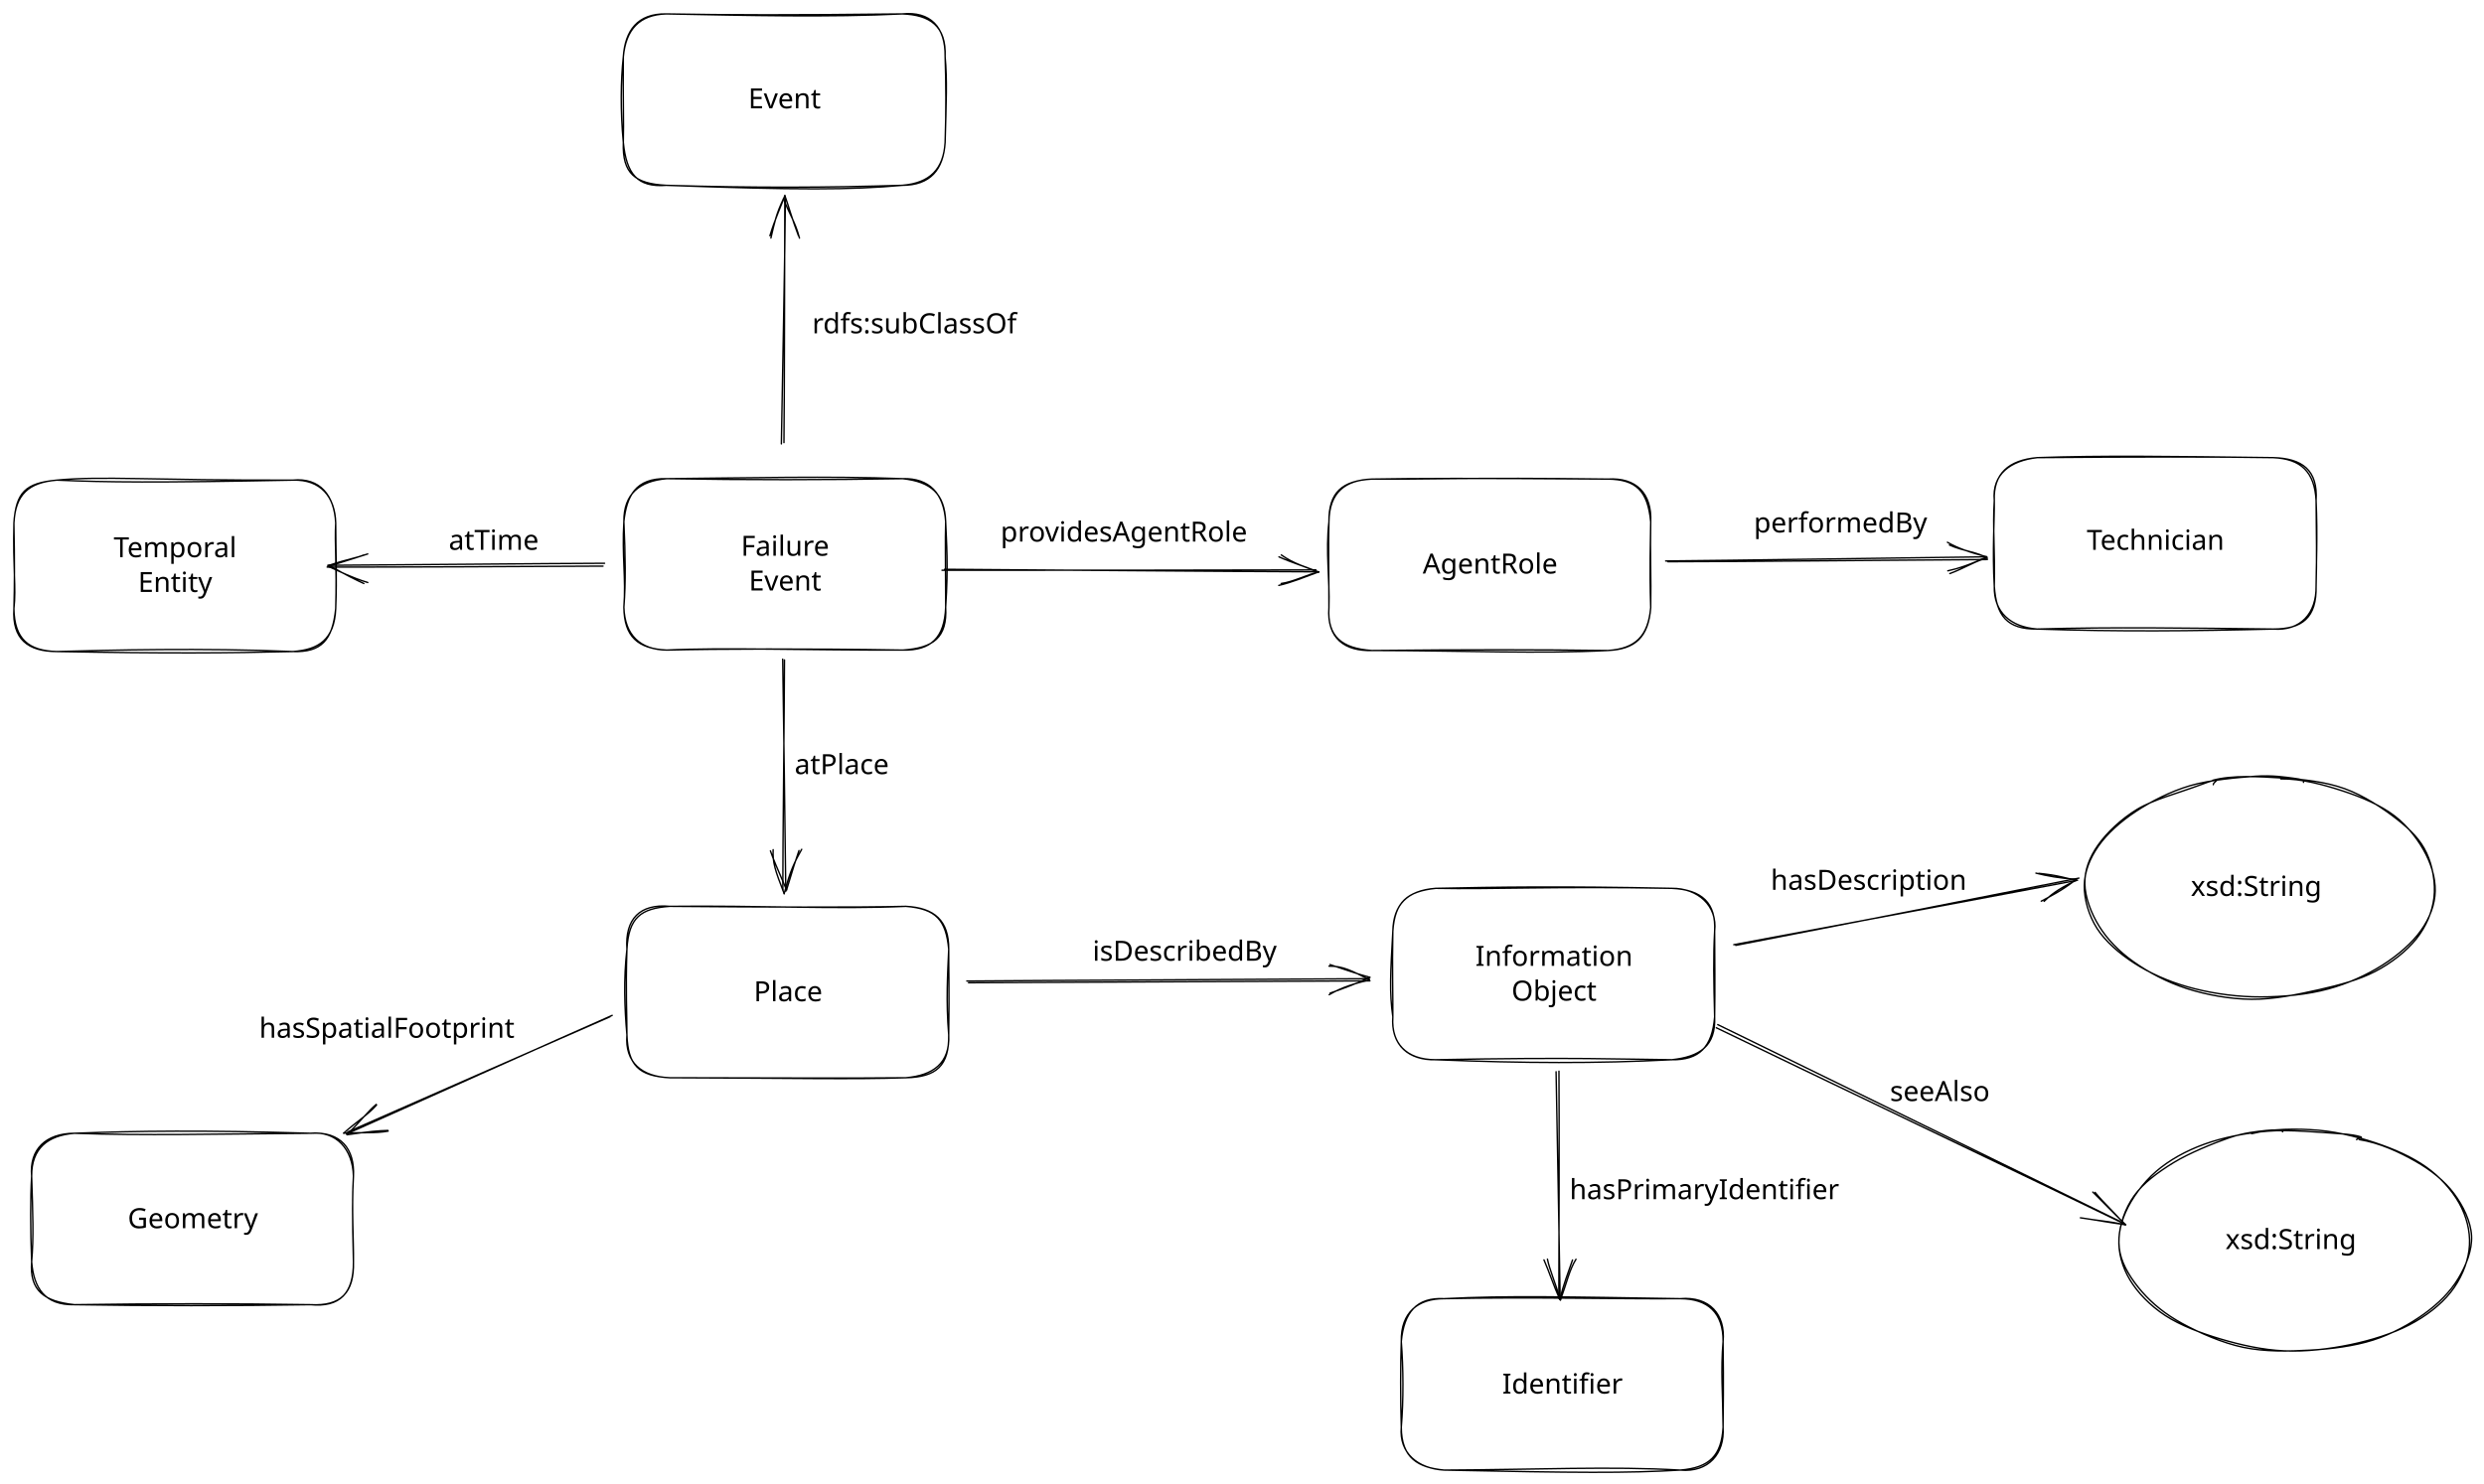
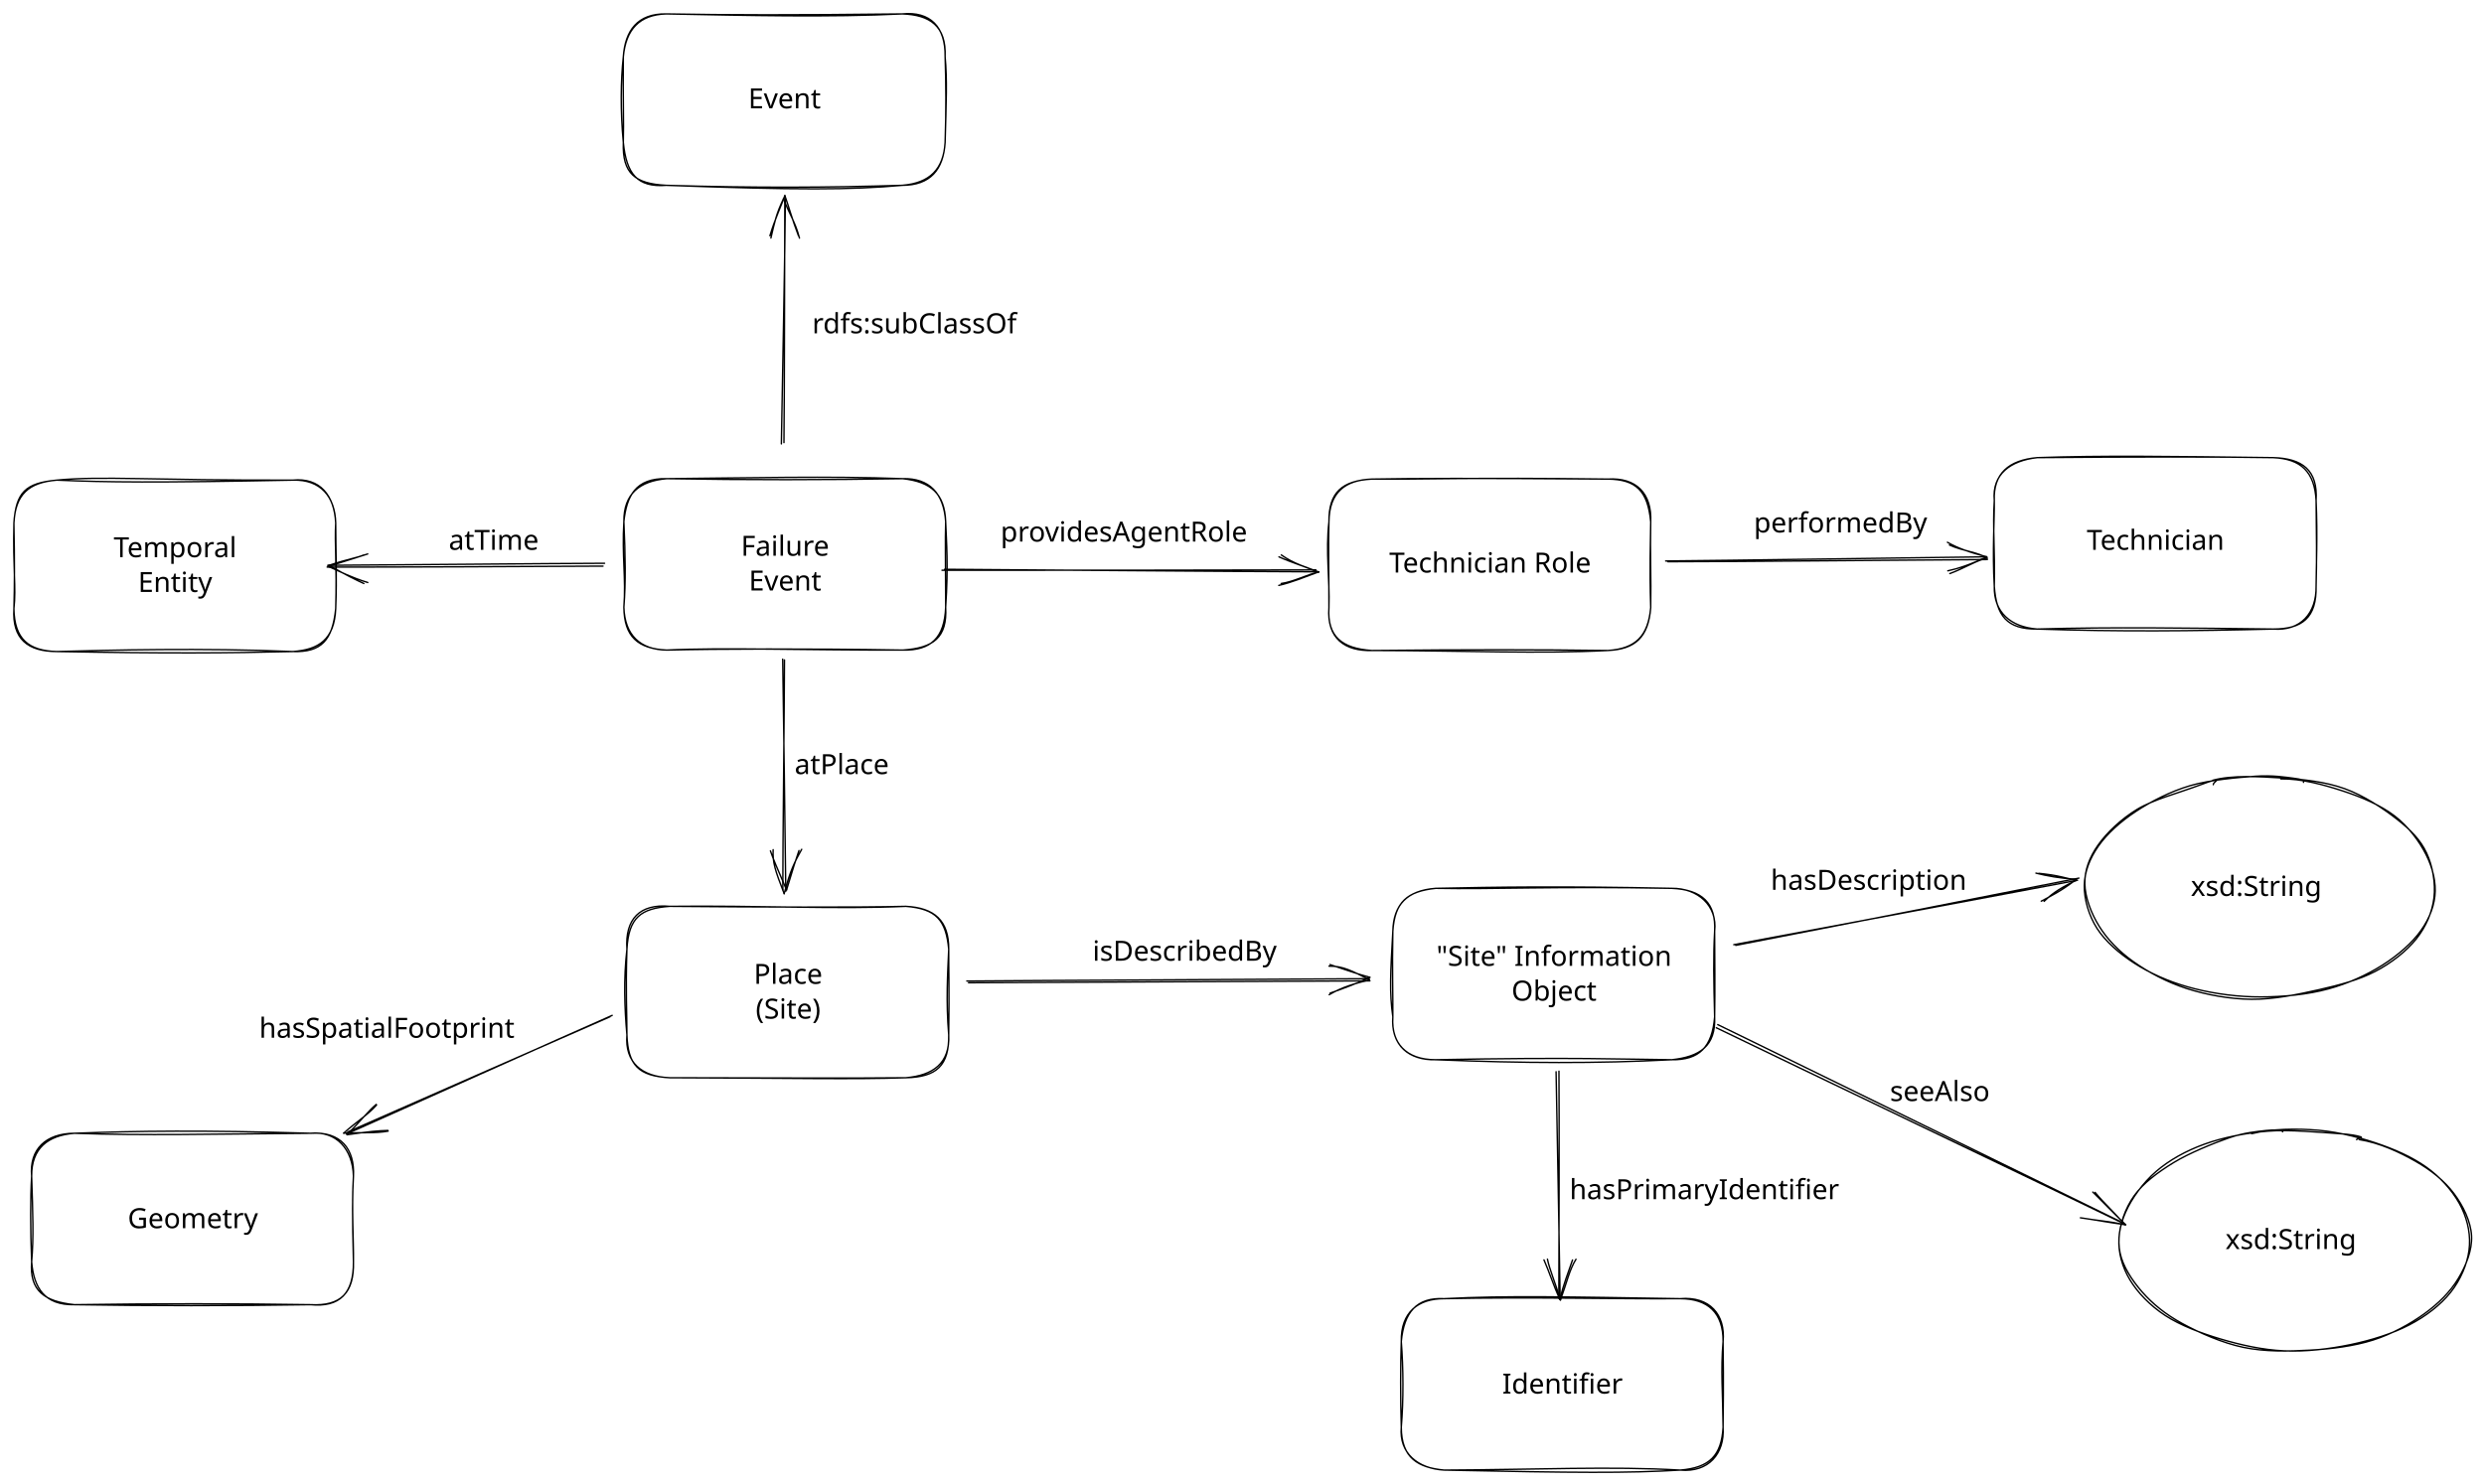
<svg xmlns="http://www.w3.org/2000/svg" version="1.1" viewBox="0 0 1784.839 1066.614" width="1784.839" height="1066.614">
  <defs>
    <style>
      @font-face {
        font-family: "Virgil";
        src: url("https://excalidraw.com/Virgil.woff2");
      }
      @font-face {
        font-family: "Cascadia";
        src: url("https://excalidraw.com/Cascadia.woff2");
      }
    </style>
  </defs>
  <rect x="0" y="0" width="1784.839" height="1066.614" fill="#ffffff" />
  <g stroke-linecap="round" transform="translate(448.2762 344.0418) rotate(0 115.6102 61.59857)">
    <path d="M30.8 0 M30.8 0 C89.65 -0.52, 147.13 -2, 200.42 0 M30.8 0 C88.34 0.99, 145.53 0.92, 200.42 0 M200.42 0 C219.33 -0.46, 229.78 10.26, 231.22 30.8 M200.42 0 C220.8 2.29, 230.44 10.82, 231.22 30.8 M231.22 30.8 C231.76 45.5, 233.29 62.15, 231.22 92.4 M231.22 30.8 C230.78 44.69, 231.16 59.29, 231.22 92.4 M231.22 92.4 C232.46 114.22, 222.45 121.7, 200.42 123.2 M231.22 92.4 C230.39 114.44, 220.6 123.59, 200.42 123.2 M200.42 123.2 C133.51 123.35, 69.05 121.22, 30.8 123.2 M200.42 123.2 C133.45 122.06, 65.94 122.3, 30.8 123.2 M30.8 123.2 C9.92 122.22, 0.25 113.52, 0 92.4 M30.8 123.2 C11.83 122.96, 0.61 112.5, 0 92.4 M0 92.4 C1.61 71.53, -1.5 55.55, 0 30.8 M0 92.4 C1.43 74.45, 1.12 55.83, 0 30.8 M0 30.8 C-0.15 10.85, 11.26 1.69, 30.8 0 M0 30.8 C1.98 12.56, 8.28 -0.51, 30.8 0" stroke="#000000" stroke-width="1" fill="none" />
  </g>
  <g transform="translate(531.6172 381.4251) rotate(0 32.5 25)">
    <text x="32.5" y="18" font-family="Virgil, Segoe UI Emoji" font-size="20px" fill="#000000" text-anchor="middle" style="white-space: pre;" direction="ltr">Failure</text>
    <text x="32.5" y="43" font-family="Virgil, Segoe UI Emoji" font-size="20px" fill="#000000" text-anchor="middle" style="white-space: pre;" direction="ltr">Event</text>
  </g>
  <g stroke-linecap="round" transform="translate(447.8817 10) rotate(0 115.6102 61.59857)">
    <path d="M30.8 0 M30.8 0 C88.39 1.14, 149.08 2.52, 200.42 0 M30.8 0 C76 0.79, 120.36 0.93, 200.42 0 M200.42 0 C220.4 0.65, 232.11 8.75, 231.22 30.8 M200.42 0 C220.42 -1.98, 231.58 9.15, 231.22 30.8 M231.22 30.8 C232.78 47.01, 232.02 63.79, 231.22 92.4 M231.22 30.8 C231.86 50.62, 231.98 69.08, 231.22 92.4 M231.22 92.4 C229.96 112.11, 220.42 123.19, 200.42 123.2 M231.22 92.4 C230.1 111.37, 220.48 121.58, 200.42 123.2 M200.42 123.2 C164.01 126.54, 124.72 126.62, 30.8 123.2 M200.42 123.2 C148.13 124.8, 95.26 125.18, 30.8 123.2 M30.8 123.2 C8.56 122.07, -0.82 114.85, 0 92.4 M30.8 123.2 C9.92 124.83, 2.23 114.8, 0 92.4 M0 92.4 C-2.11 70.35, -1.87 47.69, 0 30.8 M0 92.4 C0.42 76.85, -0.28 62.81, 0 30.8 M0 30.8 C1.3 12.08, 10.12 -0.34, 30.8 0 M0 30.8 C1.8 11.16, 11.58 0.56, 30.8 0" stroke="#000000" stroke-width="1" fill="none" />
  </g>
  <g transform="translate(535.7227 59.88327) rotate(0 28 12.5)">
    <text x="28" y="18" font-family="Virgil, Segoe UI Emoji" font-size="20px" fill="#000000" text-anchor="middle" style="white-space: pre;" direction="ltr">Event</text>
  </g>
  <g stroke-linecap="round">
    <g transform="translate(562.0621 318.8526) rotate(0 0.8192456 -88.69614)">
      <path d="M-0.63 0.21 C-0.18 -29.17, 2.15 -146.13, 2.27 -175.6 M1.24 -0.72 C1.66 -30.55, 1.67 -148.44, 1.85 -177.6" stroke="#000000" stroke-width="1" fill="none" />
    </g>
    <g transform="translate(562.0621 318.8526) rotate(0 0.8192456 -88.69614)">
      <path d="M12.38 -147.7 C9.56 -158.9, 5.18 -164.88, 0.89 -176 M11.67 -149.35 C7.24 -160.9, 4.35 -171.49, 1.88 -178.29" stroke="#000000" stroke-width="1" fill="none" />
    </g>
    <g transform="translate(562.0621 318.8526) rotate(0 0.8192456 -88.69614)">
      <path d="M-8.14 -147.76 C-5.52 -158.84, -4.46 -164.8, 0.89 -176 M-8.85 -149.41 C-5.46 -160.88, -0.53 -171.44, 1.88 -178.29" stroke="#000000" stroke-width="1" fill="none" />
    </g>
  </g>
  <g transform="translate(583.5834 221.5241) rotate(0 77.5 12.5)">
    <text x="0" y="18" font-family="Virgil, Segoe UI Emoji" font-size="20px" fill="#000000" text-anchor="start" style="white-space: pre;" direction="ltr">rdfs:subClassOf</text>
  </g>
  <g stroke-linecap="round" transform="translate(954.8796 344.3394) rotate(0 115.6102 61.59857)">
    <path d="M30.8 0 M30.8 0 C66.02 0.38, 99.66 -1.33, 200.42 0 M30.8 0 C64.28 -0.55, 98.55 -0.71, 200.42 0 M200.42 0 C220.76 -1.28, 232.15 10.29, 231.22 30.8 M200.42 0 C220.62 0.2, 229.16 8.42, 231.22 30.8 M231.22 30.8 C230.73 52.89, 231.63 71.25, 231.22 92.4 M231.22 30.8 C231.1 47.2, 230.25 62.2, 231.22 92.4 M231.22 92.4 C229.47 113.85, 219.96 122.33, 200.42 123.2 M231.22 92.4 C229.42 112.71, 220.47 121.93, 200.42 123.2 M200.42 123.2 C151.12 125.75, 100.22 123.32, 30.8 123.2 M200.42 123.2 C150.68 122.53, 100.94 122.5, 30.8 123.2 M30.8 123.2 C11.86 123.78, -1.68 114.8, 0 92.4 M30.8 123.2 C9.27 121.74, -1.39 113.11, 0 92.4 M0 92.4 C0.7 71.57, -2.46 52.49, 0 30.8 M0 92.4 C0.04 69.74, -0.48 47.47, 0 30.8 M0 30.8 C-0.17 9.36, 9.51 1.2, 30.8 0 M0 30.8 C0.18 9.03, 12.21 0.68, 30.8 0" stroke="#000000" stroke-width="1" fill="none" />
  </g>
-   <g transform="translate(1022.721 394.2227) rotate(0 48 12.5)">
-     <text x="48" y="18" font-family="Virgil, Segoe UI Emoji" font-size="20px" fill="#000000" text-anchor="middle" style="white-space: pre;" direction="ltr">AgentRole</text>
+   <g transform="translate(996.2206 393.5167) rotate(0 74.5 12.5)">
+     <text x="74.5" y="18" font-family="Virgil, Segoe UI Emoji" font-size="20px" fill="#000000" text-anchor="middle" style="white-space: pre;" direction="ltr">Technician Role</text>
  </g>
  <g stroke-linecap="round" transform="translate(1432.973 328.9256) rotate(0 115.6102 61.59857)">
    <path d="M30.8 0 M30.8 0 C77.3 -1.61, 124.89 -0.96, 200.42 0 M30.8 0 C97.97 -0.6, 163.26 -0.64, 200.42 0 M200.42 0 C220.45 0.88, 230.14 10.35, 231.22 30.8 M200.42 0 C221.19 0.58, 232.58 8.82, 231.22 30.8 M231.22 30.8 C232.39 55.77, 231.25 79.9, 231.22 92.4 M231.22 30.8 C231.43 52.96, 231.81 74.89, 231.22 92.4 M231.22 92.4 C231.55 111.81, 220.08 124.8, 200.42 123.2 M231.22 92.4 C231.67 115.19, 221.17 123.22, 200.42 123.2 M200.42 123.2 C142.9 124.66, 89.17 125.17, 30.8 123.2 M200.42 123.2 C141.89 122.53, 83.97 121.63, 30.8 123.2 M30.8 123.2 C9.01 123.47, 1.45 113.55, 0 92.4 M30.8 123.2 C11.86 121.76, -0.51 111.21, 0 92.4 M0 92.4 C0.64 68.97, -1.26 49.47, 0 30.8 M0 92.4 C-1.5 67.55, 0.21 43.14, 0 30.8 M0 30.8 C-0.85 11.68, 10.2 1.8, 30.8 0 M0 30.8 C-1.79 11.77, 11.75 2.15, 30.8 0" stroke="#000000" stroke-width="1" fill="none" />
  </g>
  <g transform="translate(1499.814 377.1745) rotate(0 49 12.5)">
    <text x="49" y="18" font-family="Virgil, Segoe UI Emoji" font-size="20px" fill="#000000" text-anchor="middle" style="white-space: pre;" direction="ltr">Technician</text>
  </g>
  <g stroke-linecap="round">
    <g transform="translate(1198.653 402.768) rotate(0 113.7395 -0.7940554)">
      <path d="M-0.24 0.97 C37.82 1.02, 190.98 -0.4, 229.3 -0.59 M-1.82 0.43 C36.06 0.18, 190.24 -2.14, 228.8 -2.56" stroke="#000000" stroke-width="1" fill="none" />
    </g>
    <g transform="translate(1198.653 402.768) rotate(0 113.7395 -0.7940554)">
      <path d="M202.36 9.49 C212.03 6.05, 223.51 -1, 229.21 -1.53 M200.91 7.51 C208.27 5.96, 216.97 3.08, 228.89 -2.55" stroke="#000000" stroke-width="1" fill="none" />
    </g>
    <g transform="translate(1198.653 402.768) rotate(0 113.7395 -0.7940554)">
      <path d="M202.09 -11.03 C211.71 -6.62, 223.3 -5.83, 229.21 -1.53 M200.64 -13.01 C208.26 -8.66, 217.04 -5.64, 228.89 -2.55" stroke="#000000" stroke-width="1" fill="none" />
    </g>
  </g>
  <g transform="translate(1260.185 364.6901) rotate(0 59 12.5)">
    <text x="0" y="18" font-family="Virgil, Segoe UI Emoji" font-size="20px" fill="#000000" text-anchor="start" style="white-space: pre;" direction="ltr">performedBy</text>
  </g>
  <g stroke-linecap="round">
    <g transform="translate(677.475 409.2098) rotate(0 134.808 0.8773276)">
      <path d="M-0.61 0.66 C43.91 0.77, 223.04 0.54, 268.06 0.39 M1.27 -0.04 C46.07 0.27, 225.62 1.68, 270.23 1.79" stroke="#000000" stroke-width="1" fill="none" />
    </g>
    <g transform="translate(677.475 409.2098) rotate(0 134.808 0.8773276)">
      <path d="M243.08 10.18 C252.24 8.88, 261.88 3.67, 270.11 1.86 M241.38 11.54 C250.6 9.48, 259.89 5.57, 269.39 2.1" stroke="#000000" stroke-width="1" fill="none" />
    </g>
    <g transform="translate(677.475 409.2098) rotate(0 134.808 0.8773276)">
      <path d="M243.2 -10.34 C252.27 -3.88, 261.86 -1.33, 270.11 1.86 M241.49 -8.98 C250.73 -4.72, 259.99 -2.3, 269.39 2.1" stroke="#000000" stroke-width="1" fill="none" />
    </g>
  </g>
  <g transform="translate(718.9366 371.2596) rotate(0 86.5 12.5)">
    <text x="0" y="18" font-family="Virgil, Segoe UI Emoji" font-size="20px" fill="#000000" text-anchor="start" style="white-space: pre;" direction="ltr">providesAgentRole</text>
  </g>
  <g stroke-linecap="round" transform="translate(10 345.0925) rotate(0 115.6102 61.59857)">
    <path d="M30.8 0 M30.8 0 C63.54 -3.15, 99.64 0.28, 200.42 0 M30.8 0 C66.01 1.56, 102.2 1.94, 200.42 0 M200.42 0 C219.78 -1.96, 230.22 10.83, 231.22 30.8 M200.42 0 C220.56 -0.67, 230.74 12.18, 231.22 30.8 M231.22 30.8 C231.26 50.17, 232.17 70.04, 231.22 92.4 M231.22 30.8 C230.34 45.55, 232.14 61.5, 231.22 92.4 M231.22 92.4 C230.27 114.55, 219.07 121.88, 200.42 123.2 M231.22 92.4 C228.92 115.1, 220.88 123.88, 200.42 123.2 M200.42 123.2 C135.89 120.47, 68.69 122.15, 30.8 123.2 M200.42 123.2 C155.33 124.33, 108.78 124.65, 30.8 123.2 M30.8 123.2 C10.63 122.67, 0.35 114.32, 0 92.4 M30.8 123.2 C9.94 123.14, -1.34 114.21, 0 92.4 M0 92.4 C1.74 77.39, -0.79 62.91, 0 30.8 M0 92.4 C0.45 75.73, 0.56 59.14, 0 30.8 M0 30.8 C1.07 10.21, 10.59 1.67, 30.8 0 M0 30.8 C1.53 8.74, 8.26 2.06, 30.8 0" stroke="#000000" stroke-width="1" fill="none" />
  </g>
  <g transform="translate(81.84094 382.4758) rotate(0 44 25)">
    <text x="44" y="18" font-family="Virgil, Segoe UI Emoji" font-size="20px" fill="#000000" text-anchor="middle" style="white-space: pre;" direction="ltr">Temporal</text>
    <text x="44" y="43" font-family="Virgil, Segoe UI Emoji" font-size="20px" fill="#000000" text-anchor="middle" style="white-space: pre;" direction="ltr">Entity</text>
  </g>
  <g stroke-linecap="round">
    <g transform="translate(433.7814 405.935) rotate(0 -99.04498 0.2918853)">
      <path d="M0.63 -1.08 C-32.23 -1.01, -165.1 0.25, -198.27 0.38 M-0.5 0.96 C-33.34 1.21, -165.68 1.75, -198.72 1.66" stroke="#000000" stroke-width="1" fill="none" />
    </g>
    <g transform="translate(433.7814 405.935) rotate(0 -99.04498 0.2918853)">
      <path d="M-172.35 -7.06 C-177.24 -4.99, -184.2 -4.05, -197.4 0.4 M-169.55 -7.79 C-180.97 -4.23, -188.98 -1.44, -198.09 1.1" stroke="#000000" stroke-width="1" fill="none" />
    </g>
    <g transform="translate(433.7814 405.935) rotate(0 -99.04498 0.2918853)">
      <path d="M-172.32 13.46 C-177.2 11.26, -184.17 7.94, -197.4 0.4 M-169.52 12.73 C-180.92 9.31, -188.93 5.12, -198.09 1.1" stroke="#000000" stroke-width="1" fill="none" />
    </g>
  </g>
  <g transform="translate(322.4181 377.1747) rotate(0 34.5 12.5)">
    <text x="0" y="18" font-family="Virgil, Segoe UI Emoji" font-size="20px" fill="#000000" text-anchor="start" style="white-space: pre;" direction="ltr">atTime</text>
  </g>
  <g stroke-linecap="round" transform="translate(450.4646 651.4261) rotate(0 115.6102 61.59857)">
    <path d="M30.8 0 M30.8 0 C92.54 -0.75, 152.11 2.28, 200.42 0 M30.8 0 C97.94 0.56, 163.6 0.9, 200.42 0 M200.42 0 C220.96 1.03, 231.37 10.24, 231.22 30.8 M200.42 0 C222.2 1.74, 229.25 9.82, 231.22 30.8 M231.22 30.8 C230.48 48.06, 229.14 68.11, 231.22 92.4 M231.22 30.8 C231.16 45.76, 231.7 57.83, 231.22 92.4 M231.22 92.4 C231.53 114.35, 222.64 122.74, 200.42 123.2 M231.22 92.4 C232.18 112.89, 219.94 121.49, 200.42 123.2 M200.42 123.2 C157.92 123.62, 119.41 123.36, 30.8 123.2 M200.42 123.2 C161.57 124.48, 123.1 123.47, 30.8 123.2 M30.8 123.2 C8.27 122.02, 0.77 114.09, 0 92.4 M30.8 123.2 C10.65 122.46, -1.58 112.27, 0 92.4 M0 92.4 C-1.74 73.2, -2.46 52.04, 0 30.8 M0 92.4 C0.07 78.05, -0.98 61.52, 0 30.8 M0 30.8 C-1.47 8.99, 9.37 -1.99, 30.8 0 M0 30.8 C1.29 8.01, 9.95 1.47, 30.8 0" stroke="#000000" stroke-width="1" fill="none" />
  </g>
-   <g transform="translate(539.8055 701.6347) rotate(0 26.5 12.5)">
-     <text x="26.5" y="18" font-family="Virgil, Segoe UI Emoji" font-size="20px" fill="#000000" text-anchor="middle" style="white-space: pre;" direction="ltr">Place</text>
+   <g transform="translate(539.3055 689.1347) rotate(0 27 25)">
+     <text x="27" y="18" font-family="Virgil, Segoe UI Emoji" font-size="20px" fill="#000000" text-anchor="middle" style="white-space: pre;" direction="ltr">Place</text>
+     <text x="27" y="43" font-family="Virgil, Segoe UI Emoji" font-size="20px" fill="#000000" text-anchor="middle" style="white-space: pre;" direction="ltr">(Site)</text>
  </g>
  <g stroke-linecap="round">
    <g transform="translate(563.3707 473.436) rotate(0 0.128381 83.75965)">
      <path d="M0.31 0.9 C0.3 28.64, -0.96 138.6, -0.89 166.05 M-0.98 0.33 C-0.56 28.23, 1.02 139.52, 1.24 167.19" stroke="#000000" stroke-width="1" fill="none" />
    </g>
    <g transform="translate(563.3707 473.436) rotate(0 0.128381 83.75965)">
      <path d="M-7.84 137.25 C-8.26 146.47, -6.53 151.9, 0.09 168.89 M-9.8 138.13 C-7.7 144.31, -5.19 149.84, 1.8 166.21" stroke="#000000" stroke-width="1" fill="none" />
    </g>
    <g transform="translate(563.3707 473.436) rotate(0 0.128381 83.75965)">
      <path d="M12.68 137.01 C7.52 146.35, 4.5 151.83, 0.09 168.89 M10.72 137.89 C8.52 144.24, 6.72 149.82, 1.8 166.21" stroke="#000000" stroke-width="1" fill="none" />
    </g>
  </g>
  <g transform="translate(570.9481 538.3725) rotate(0 38.5 12.5)">
    <text x="0" y="18" font-family="Virgil, Segoe UI Emoji" font-size="20px" fill="#000000" text-anchor="start" style="white-space: pre;" direction="ltr">atPlace</text>
  </g>
  <g stroke-linecap="round" transform="translate(1000.803 638.4814) rotate(0 115.6102 61.59857)">
    <path d="M30.8 0 M30.8 0 C72.2 0.81, 115.89 -1.56, 200.42 0 M30.8 0 C74.79 -0.92, 120.29 -1.68, 200.42 0 M200.42 0 C222.43 0.96, 232.26 10.77, 231.22 30.8 M200.42 0 C219.09 -0.2, 233.4 12.5, 231.22 30.8 M231.22 30.8 C230.21 49.42, 230.54 66.43, 231.22 92.4 M231.22 30.8 C231.34 50.78, 231.55 72.18, 231.22 92.4 M231.22 92.4 C229.47 114.07, 220.19 123.51, 200.42 123.2 M231.22 92.4 C232.15 113.48, 220.47 121.05, 200.42 123.2 M200.42 123.2 C146.79 125.97, 94.11 125.76, 30.8 123.2 M200.42 123.2 C165.37 122.91, 131.24 121.24, 30.8 123.2 M30.8 123.2 C11.81 123.69, -1.44 113.25, 0 92.4 M30.8 123.2 C9.24 123.32, -1.45 110.79, 0 92.4 M0 92.4 C-2.52 75.26, -1.69 60.22, 0 30.8 M0 92.4 C0.15 76.34, -0.53 58.83, 0 30.8 M0 30.8 C0.45 11.96, 9.99 1.54, 30.8 0 M0 30.8 C1.39 9.68, 10.37 2.2, 30.8 0" stroke="#000000" stroke-width="1" fill="none" />
  </g>
-   <g transform="translate(1060.644 676.19) rotate(0 56 25)">
-     <text x="56" y="18" font-family="Virgil, Segoe UI Emoji" font-size="20px" fill="#000000" text-anchor="middle" style="white-space: pre;" direction="ltr">Information</text>
-     <text x="56" y="43" font-family="Virgil, Segoe UI Emoji" font-size="20px" fill="#000000" text-anchor="middle" style="white-space: pre;" direction="ltr">Object</text>
+   <g transform="translate(1029.644 676.19) rotate(0 87 25)">
+     <text x="87" y="18" font-family="Virgil, Segoe UI Emoji" font-size="20px" fill="#000000" text-anchor="middle" style="white-space: pre;" direction="ltr">"Site" Information</text>
+     <text x="87" y="43" font-family="Virgil, Segoe UI Emoji" font-size="20px" fill="#000000" text-anchor="middle" style="white-space: pre;" direction="ltr">Object</text>
  </g>
  <g stroke-linecap="round">
    <g transform="translate(695.5726 706.6741) rotate(0 143.9441 -1.788203)">
      <path d="M0.38 -0.33 C48.57 -0.52, 240.99 -1.39, 288.77 -1.68 M-0.88 -1.55 C47.24 -2.01, 239.78 -2.83, 288.16 -3.25" stroke="#000000" stroke-width="1" fill="none" />
    </g>
    <g transform="translate(695.5726 706.6741) rotate(0 143.9441 -1.788203)">
      <path d="M259.48 8.26 C269.37 2.56, 276.27 0.76, 288.47 -2.44 M260.15 7.13 C270.01 3.68, 278.94 0.37, 288.72 -4.2" stroke="#000000" stroke-width="1" fill="none" />
    </g>
    <g transform="translate(695.5726 706.6741) rotate(0 143.9441 -1.788203)">
      <path d="M259.35 -12.26 C269.18 -12.48, 276.12 -8.78, 288.47 -2.44 M260.02 -13.39 C269.88 -10.2, 278.85 -6.86, 288.72 -4.2" stroke="#000000" stroke-width="1" fill="none" />
    </g>
  </g>
  <g transform="translate(785.0756 672.504) rotate(0 66 12.5)">
    <text x="0" y="18" font-family="Virgil, Segoe UI Emoji" font-size="20px" fill="#000000" text-anchor="start" style="white-space: pre;" direction="ltr">isDescribedBy</text>
  </g>
  <g stroke-linecap="round" transform="translate(22.73999 814.5346) rotate(0 115.6102 61.59857)">
    <path d="M30.8 0 M30.8 0 C75.68 -1.71, 123.29 -2.31, 200.42 0 M30.8 0 C80.29 1.81, 130.95 0.53, 200.42 0 M200.42 0 C219.01 -1.83, 230.69 11.48, 231.22 30.8 M200.42 0 C222.32 -1.53, 232.23 11.56, 231.22 30.8 M231.22 30.8 C229.81 54.64, 231.42 76.47, 231.22 92.4 M231.22 30.8 C230.39 45.74, 230.38 58, 231.22 92.4 M231.22 92.4 C231.8 114.54, 222.25 124.43, 200.42 123.2 M231.22 92.4 C231.43 115.19, 221.28 125.22, 200.42 123.2 M200.42 123.2 C144.2 122.31, 88.25 122.37, 30.8 123.2 M200.42 123.2 C143.72 124.1, 85.01 124.08, 30.8 123.2 M30.8 123.2 C9.27 123.68, 1.53 111.02, 0 92.4 M30.8 123.2 C9.25 120.93, -1.66 113.3, 0 92.4 M0 92.4 C1.54 74.94, 0.88 57.92, 0 30.8 M0 92.4 C-0.94 69.16, -0.93 45.93, 0 30.8 M0 30.8 C-1.76 11.59, 10.09 0.07, 30.8 0 M0 30.8 C-0.15 10.81, 11.64 1.51, 30.8 0" stroke="#000000" stroke-width="1" fill="none" />
  </g>
  <g transform="translate(93.08093 864.7432) rotate(0 45.5 12.5)">
    <text x="45.5" y="18" font-family="Virgil, Segoe UI Emoji" font-size="20px" fill="#000000" text-anchor="middle" style="white-space: pre;" direction="ltr">Geometry</text>
  </g>
  <g stroke-linecap="round">
    <g transform="translate(439.4799 730.7593) rotate(0 -95.08839 41.66927)">
      <path d="M-1.18 0.05 C-32.79 13.77, -158.37 69.18, -189.64 82.83 M0.4 -0.97 C-31.36 12.9, -159 70.36, -190.57 84.3" stroke="#000000" stroke-width="1" fill="none" />
    </g>
    <g transform="translate(439.4799 730.7593) rotate(0 -95.08839 41.66927)">
      <path d="M-168.92 63.48 C-175.54 70.94, -183.51 75.51, -192.5 83.68 M-169.12 63.01 C-174.32 67.32, -177.56 71.76, -190.02 84.84" stroke="#000000" stroke-width="1" fill="none" />
    </g>
    <g transform="translate(439.4799 730.7593) rotate(0 -95.08839 41.66927)">
      <path d="M-160.56 82.22 C-169.75 84, -180.21 83, -192.5 83.68 M-160.75 81.75 C-167.97 81.99, -173.04 82.32, -190.02 84.84" stroke="#000000" stroke-width="1" fill="none" />
    </g>
  </g>
  <g transform="translate(186.2252 727.8723) rotate(0 96 12.5)">
    <text x="0" y="18" font-family="Virgil, Segoe UI Emoji" font-size="20px" fill="#000000" text-anchor="start" style="white-space: pre;" direction="ltr">hasSpatialFootprint</text>
  </g>
  <g stroke-linecap="round" transform="translate(1498.358 558.5593) rotate(0 125.802 79.14822)">
    <path d="M140.44 1.27 C155.23 1.01, 171.24 5.46, 184.86 9.89 C198.48 14.31, 212.15 20.17, 222.15 27.81 C232.16 35.45, 240.04 46.13, 244.88 55.74 C249.72 65.35, 252.22 75.84, 251.19 85.47 C250.16 95.09, 245.73 104.77, 238.7 113.5 C231.67 122.23, 220.65 131.14, 209.02 137.83 C197.38 144.53, 183.73 150.3, 168.9 153.64 C154.07 156.98, 135.92 158.37, 120.01 157.88 C104.1 157.4, 87.6 154.75, 73.46 150.72 C59.33 146.7, 46.05 140.71, 35.22 133.72 C24.38 126.74, 14.46 118.1, 8.47 108.8 C2.49 99.49, -0.87 87.77, -0.72 77.9 C-0.57 68.04, 3.19 58.51, 9.36 49.63 C15.54 40.75, 25.35 31.89, 36.35 24.64 C47.36 17.38, 61.1 10.33, 75.4 6.11 C89.69 1.9, 109.73 0.25, 122.13 -0.63 C134.54 -1.52, 144.08 0.08, 149.85 0.82 C155.62 1.55, 157.32 2.23, 156.76 3.77 M91.59 2.25 C105.52 -1.55, 125.4 -0.4, 141.2 0.6 C157 1.61, 172.58 3.34, 186.39 8.3 C200.21 13.26, 214.3 22.66, 224.1 30.36 C233.9 38.06, 240.81 45.12, 245.21 54.5 C249.62 63.89, 251.76 76.38, 250.54 86.67 C249.31 96.96, 244.91 107.39, 237.87 116.22 C230.84 125.05, 220.03 133.55, 208.31 139.65 C196.59 145.76, 182.37 149.51, 167.57 152.85 C152.76 156.19, 135.28 159.83, 119.5 159.68 C103.72 159.54, 87.05 156.47, 72.9 151.96 C58.74 147.45, 45.04 140.08, 34.56 132.62 C24.07 125.16, 15.8 116.54, 9.98 107.19 C4.17 97.83, -0.2 86.23, -0.33 76.5 C-0.46 66.77, 2.94 57.68, 9.21 48.79 C15.47 39.89, 25.89 30.02, 37.25 23.14 C48.6 16.26, 67.92 11.02, 77.34 7.5 C86.77 3.98, 91.38 2.36, 93.81 2.02 C96.25 1.67, 91.82 3.83, 91.97 5.44" stroke="#000000" stroke-width="1" fill="none" />
  </g>
  <g transform="translate(1574.184 625.9513) rotate(0 47 12.5)">
    <text x="47" y="18" font-family="Virgil, Segoe UI Emoji" font-size="20px" fill="#000000" text-anchor="middle" style="white-space: pre;" direction="ltr">xsd:String</text>
  </g>
  <g stroke-linecap="round">
    <g transform="translate(1247.156 678.4214) rotate(0 122.6181 -23.11384)">
      <path d="M0.05 1.05 C41.29 -6.86, 205.57 -39.13, 246.62 -47.28 M-1.38 0.56 C39.77 -7.16, 204.51 -37.86, 245.64 -45.76" stroke="#000000" stroke-width="1" fill="none" />
    </g>
    <g transform="translate(1247.156 678.4214) rotate(0 122.6181 -23.11384)">
      <path d="M221.59 -30.56 C225.72 -34.59, 230.72 -39.08, 244.46 -45.57 M219.54 -30.7 C226.36 -34.32, 234.44 -38.27, 244.78 -46.42" stroke="#000000" stroke-width="1" fill="none" />
    </g>
    <g transform="translate(1247.156 678.4214) rotate(0 122.6181 -23.11384)">
      <path d="M217.79 -50.72 C222.83 -50.09, 228.7 -49.91, 244.46 -45.57 M215.73 -50.86 C223.8 -48.83, 232.95 -47.13, 244.78 -46.42" stroke="#000000" stroke-width="1" fill="none" />
    </g>
  </g>
  <g transform="translate(1272.322 621.5206) rotate(0 70 12.5)">
    <text x="0" y="18" font-family="Virgil, Segoe UI Emoji" font-size="20px" fill="#000000" text-anchor="start" style="white-space: pre;" direction="ltr">hasDescription</text>
  </g>
  <g stroke-linecap="round" transform="translate(1523.235 812.3528) rotate(0 125.802 79.14822)">
    <path d="M94.63 2.49 C108.68 -1.07, 127.21 -1.35, 142.86 0.03 C158.5 1.41, 175.09 5.93, 188.52 10.76 C201.96 15.59, 213.95 21.48, 223.47 29.01 C232.98 36.54, 241.04 46.37, 245.6 55.92 C250.16 65.47, 252.17 76.2, 250.82 86.31 C249.48 96.42, 244.69 107.67, 237.53 116.61 C230.37 125.55, 219.87 133.69, 207.87 139.94 C195.86 146.19, 180.46 151.01, 165.49 154.12 C150.52 157.23, 133.57 159.25, 118.05 158.57 C102.53 157.9, 86.63 154.3, 72.39 150.06 C58.14 145.83, 43.47 140.26, 32.6 133.17 C21.74 126.08, 12.75 116.75, 7.2 107.55 C1.65 98.34, -1.21 88.02, -0.7 77.94 C-0.19 67.85, 3.72 56.15, 10.27 47.04 C16.81 37.93, 27.26 30.19, 38.57 23.27 C49.89 16.36, 67.12 9.4, 78.16 5.55 C89.2 1.71, 98.35 0.95, 104.81 0.21 C111.28 -0.53, 116.64 -0.22, 116.96 1.11 M171.9 6.72 C186.73 9.05, 200.98 15.82, 212.32 22.26 C223.66 28.71, 233.22 36.46, 239.94 45.4 C246.66 54.34, 252.14 65.7, 252.66 75.92 C253.18 86.13, 248.71 97.35, 243.06 106.68 C237.41 116.01, 228.97 124.53, 218.77 131.88 C208.56 139.24, 195.57 146.45, 181.86 150.82 C168.15 155.18, 152.03 157.2, 136.52 158.07 C121.01 158.95, 104.1 159.27, 88.8 156.07 C73.51 152.88, 56.89 145.52, 44.76 138.89 C32.63 132.26, 23.48 124.75, 16.03 116.29 C8.59 107.82, 2.07 97.67, 0.08 88.08 C-1.9 78.5, -0.18 68.53, 4.14 58.79 C8.46 49.05, 16.57 37.75, 26 29.62 C35.43 21.49, 47.36 14.83, 60.73 10 C74.1 5.18, 90.41 1.95, 106.22 0.66 C122.02 -0.62, 144.47 1.63, 155.57 2.3 C166.67 2.97, 170.38 3.94, 172.8 4.68 C175.22 5.43, 171.06 5.35, 170.06 6.77" stroke="#000000" stroke-width="1" fill="none" />
  </g>
  <g transform="translate(1599.061 879.7448) rotate(0 47 12.5)">
    <text x="47" y="18" font-family="Virgil, Segoe UI Emoji" font-size="20px" fill="#000000" text-anchor="middle" style="white-space: pre;" direction="ltr">xsd:String</text>
  </g>
  <g stroke-linecap="round">
    <g transform="translate(1233.455 737.0649) rotate(0 146.0311 70.82942)">
      <path d="M0.8 -0.64 C49.12 22.83, 241.68 117.19, 289.93 140.84 M-0.24 1.64 C48.47 25.29, 244.03 118.78, 292.3 142.3" stroke="#000000" stroke-width="1" fill="none" />
    </g>
    <g transform="translate(1233.455 737.0649) rotate(0 146.0311 70.82942)">
      <path d="M261.38 138.22 C271.27 139.55, 281.03 141.51, 293.94 143.22 M263.03 138.45 C272.34 140.07, 283.49 140.9, 293.17 143.19" stroke="#000000" stroke-width="1" fill="none" />
    </g>
    <g transform="translate(1233.455 737.0649) rotate(0 146.0311 70.82942)">
      <path d="M270.29 119.73 C277.48 126.73, 284.54 134.3, 293.94 143.22 M271.94 119.96 C278.39 127.87, 286.51 134.97, 293.17 143.19" stroke="#000000" stroke-width="1" fill="none" />
    </g>
  </g>
  <g transform="translate(1357.352 773.3656) rotate(0 36.5 12.5)">
    <text x="36.5" y="18" font-family="Virgil, Segoe UI Emoji" font-size="20px" fill="#000000" text-anchor="middle" style="white-space: pre;" direction="ltr">seeAlso</text>
  </g>
  <g stroke-linecap="round" transform="translate(1006.873 933.417) rotate(0 115.6102 61.59857)">
    <path d="M30.8 0 M30.8 0 C93.63 -1.36, 156.35 0.38, 200.42 0 M30.8 0 C76.4 -2.37, 120.17 -1.27, 200.42 0 M200.42 0 C221.56 -1.83, 233.07 11.46, 231.22 30.8 M200.42 0 C220.16 0.04, 231.39 9.98, 231.22 30.8 M231.22 30.8 C229.45 51.06, 231.02 68.74, 231.22 92.4 M231.22 30.8 C231.34 43.92, 231.68 56.28, 231.22 92.4 M231.22 92.4 C232.5 111.41, 220.77 125.03, 200.42 123.2 M231.22 92.4 C230.07 112.66, 221.66 121.48, 200.42 123.2 M200.42 123.2 C150.49 120.31, 98.86 122.89, 30.8 123.2 M200.42 123.2 C162.52 125.48, 125.74 125.18, 30.8 123.2 M30.8 123.2 C12.23 121.43, 0.07 114.68, 0 92.4 M30.8 123.2 C11.85 122.14, -1.65 111.01, 0 92.4 M0 92.4 C1.66 72.87, 1.51 50.01, 0 30.8 M0 92.4 C-0.65 71.08, -0.59 48.1, 0 30.8 M0 30.8 C-0.42 9.63, 12.24 -0.05, 30.8 0 M0 30.8 C1.95 9.84, 10.97 -1.08, 30.8 0" stroke="#000000" stroke-width="1" fill="none" />
  </g>
  <g transform="translate(1076.714 983.6256) rotate(0 46 12.5)">
    <text x="46" y="18" font-family="Virgil, Segoe UI Emoji" font-size="20px" fill="#000000" text-anchor="middle" style="white-space: pre;" direction="ltr">Identifier</text>
  </g>
  <g stroke-linecap="round">
    <g transform="translate(1118.388 769.1175) rotate(0 1.162812 82.42328)">
      <path d="M-0.29 1.19 C0.15 28.15, 2.24 135.46, 2.61 162.45 M1.77 0.77 C2.05 27.89, 1.84 137.34, 1.68 164.07" stroke="#000000" stroke-width="1" fill="none" />
    </g>
    <g transform="translate(1118.388 769.1175) rotate(0 1.162812 82.42328)">
      <path d="M-6.5 135.9 C-5 143.23, -0.88 152.87, 2.87 165.25 M-9 136.42 C-5.18 145.09, -2.22 154.56, 2.45 165" stroke="#000000" stroke-width="1" fill="none" />
    </g>
    <g transform="translate(1118.388 769.1175) rotate(0 1.162812 82.42328)">
      <path d="M14.02 135.97 C9.39 143.23, 7.37 152.85, 2.87 165.25 M11.52 136.49 C8.54 145.3, 4.7 154.74, 2.45 165" stroke="#000000" stroke-width="1" fill="none" />
    </g>
  </g>
  <g transform="translate(1127.807 843.8977) rotate(0 98 12.5)">
    <text x="0" y="18" font-family="Virgil, Segoe UI Emoji" font-size="20px" fill="#000000" text-anchor="start" style="white-space: pre;" direction="ltr">hasPrimaryIdentifier</text>
  </g>
</svg>
